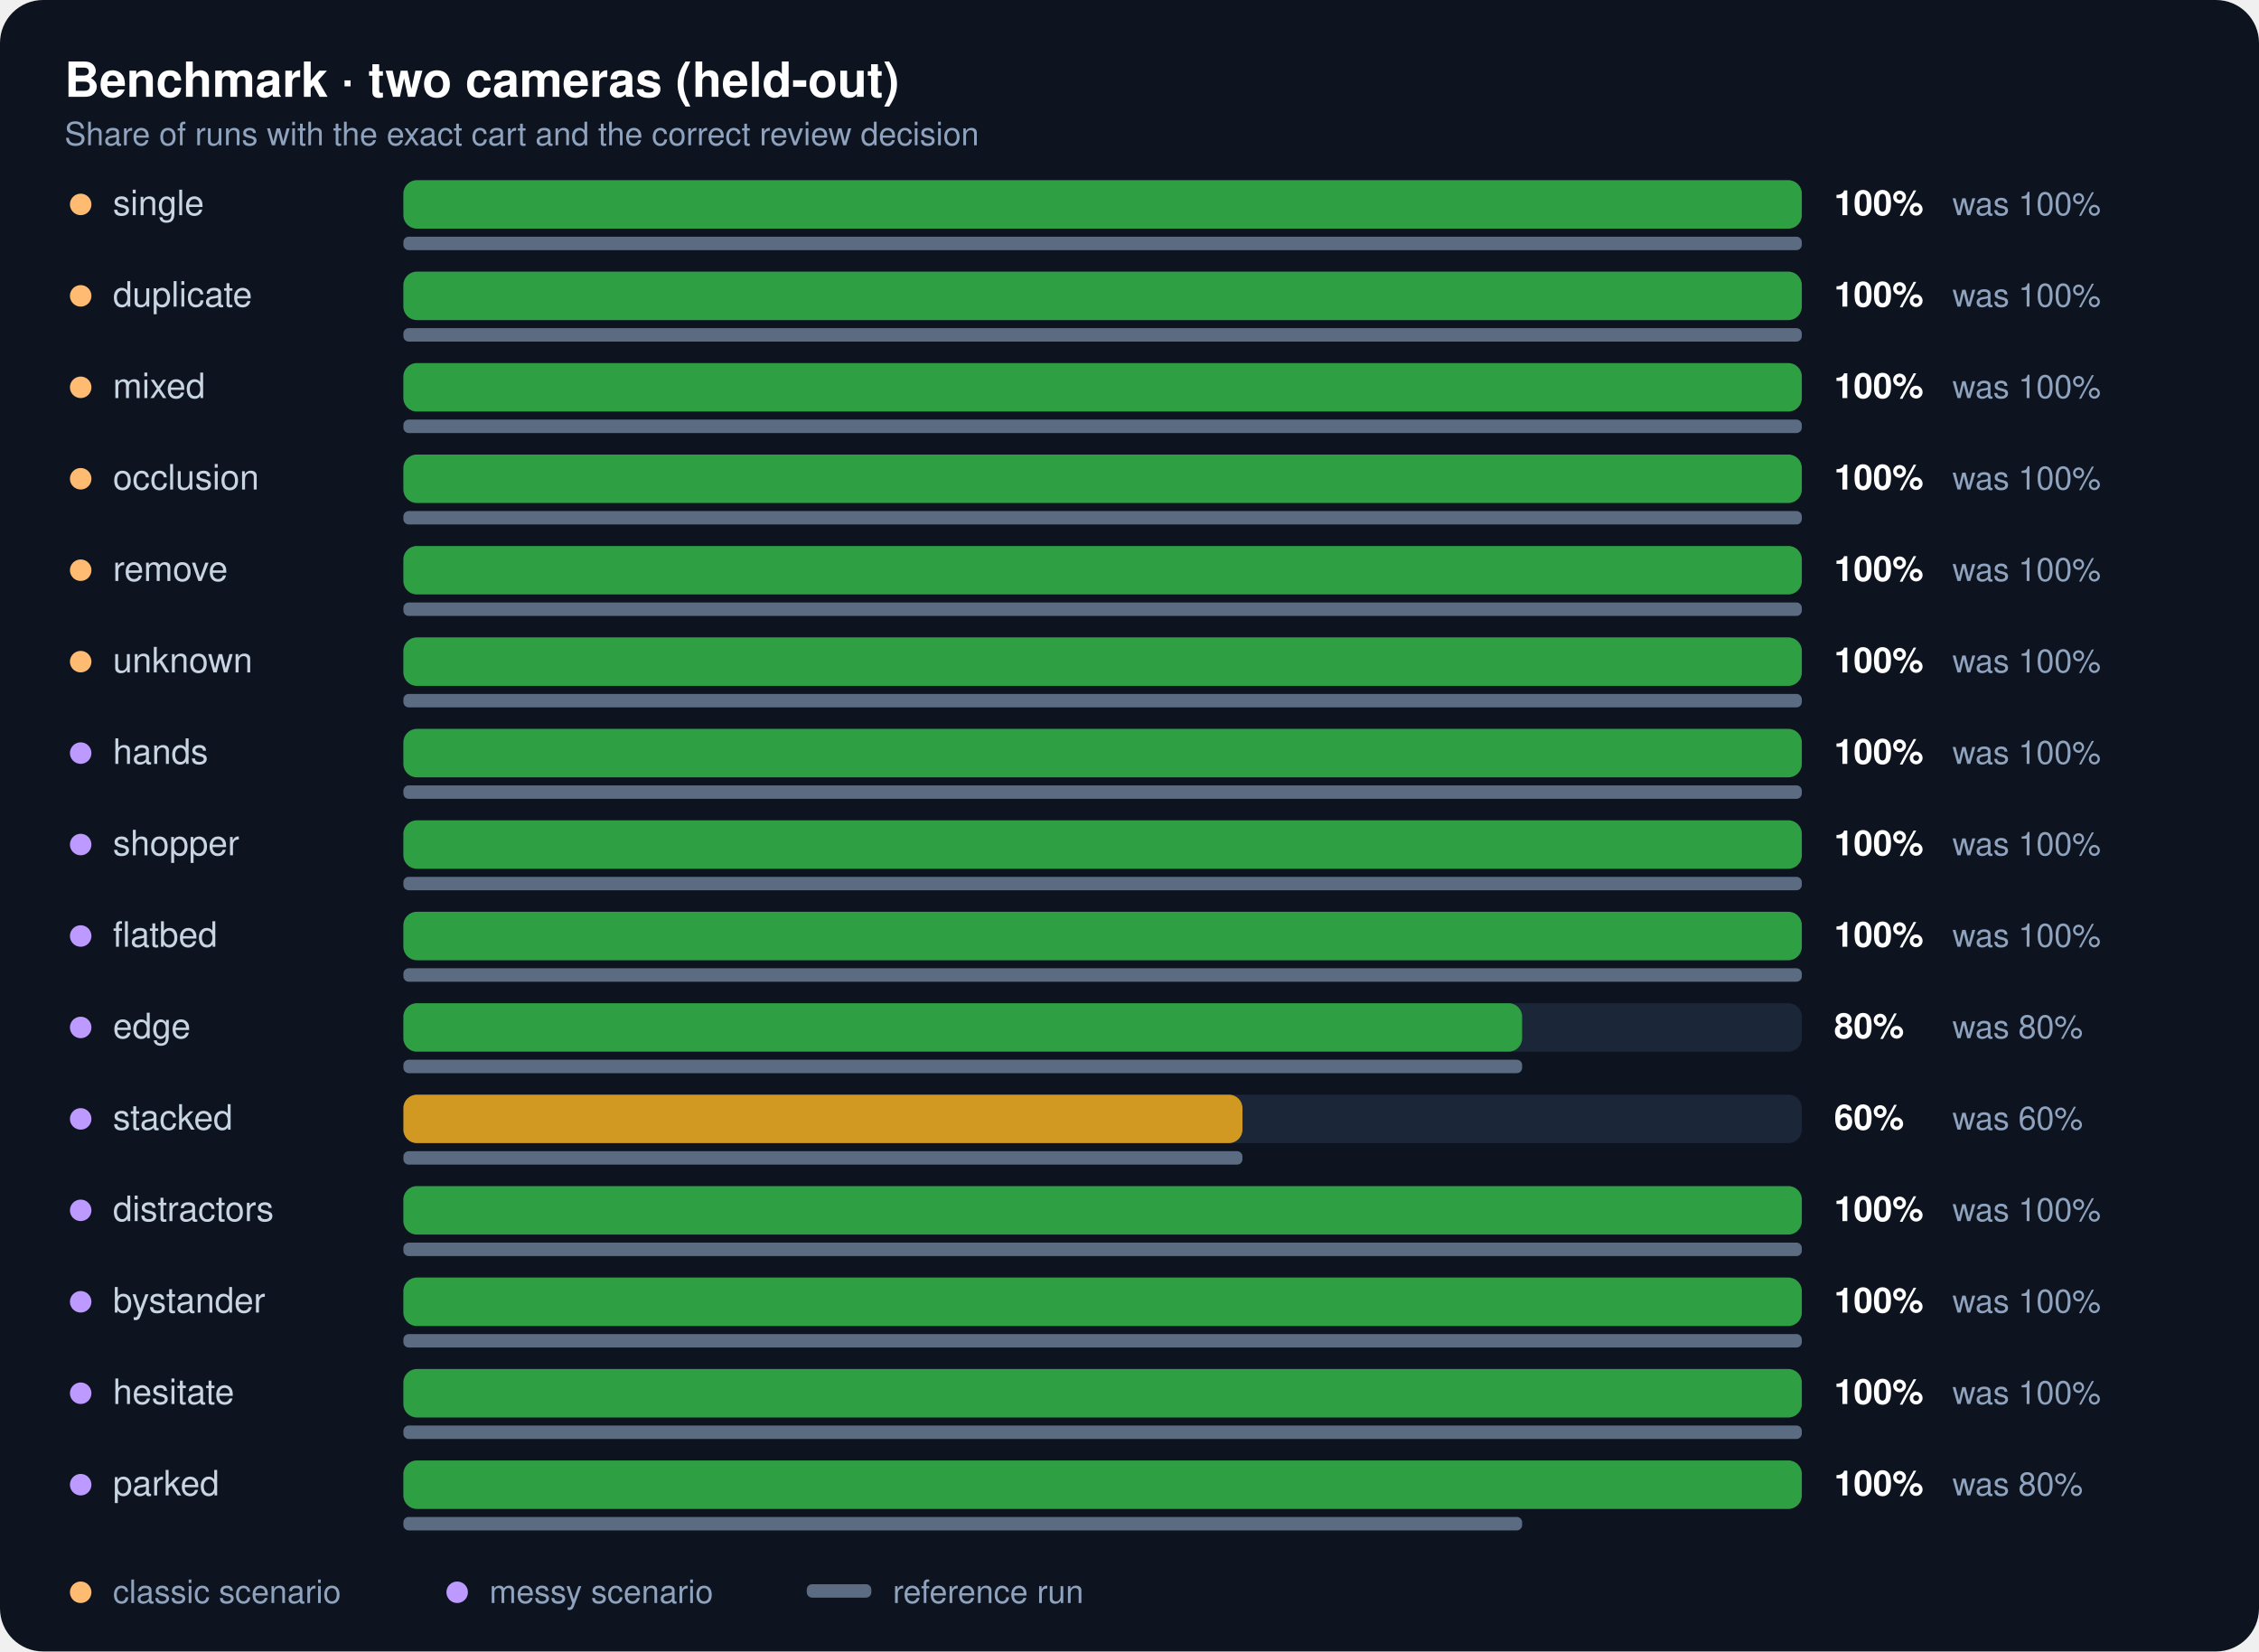
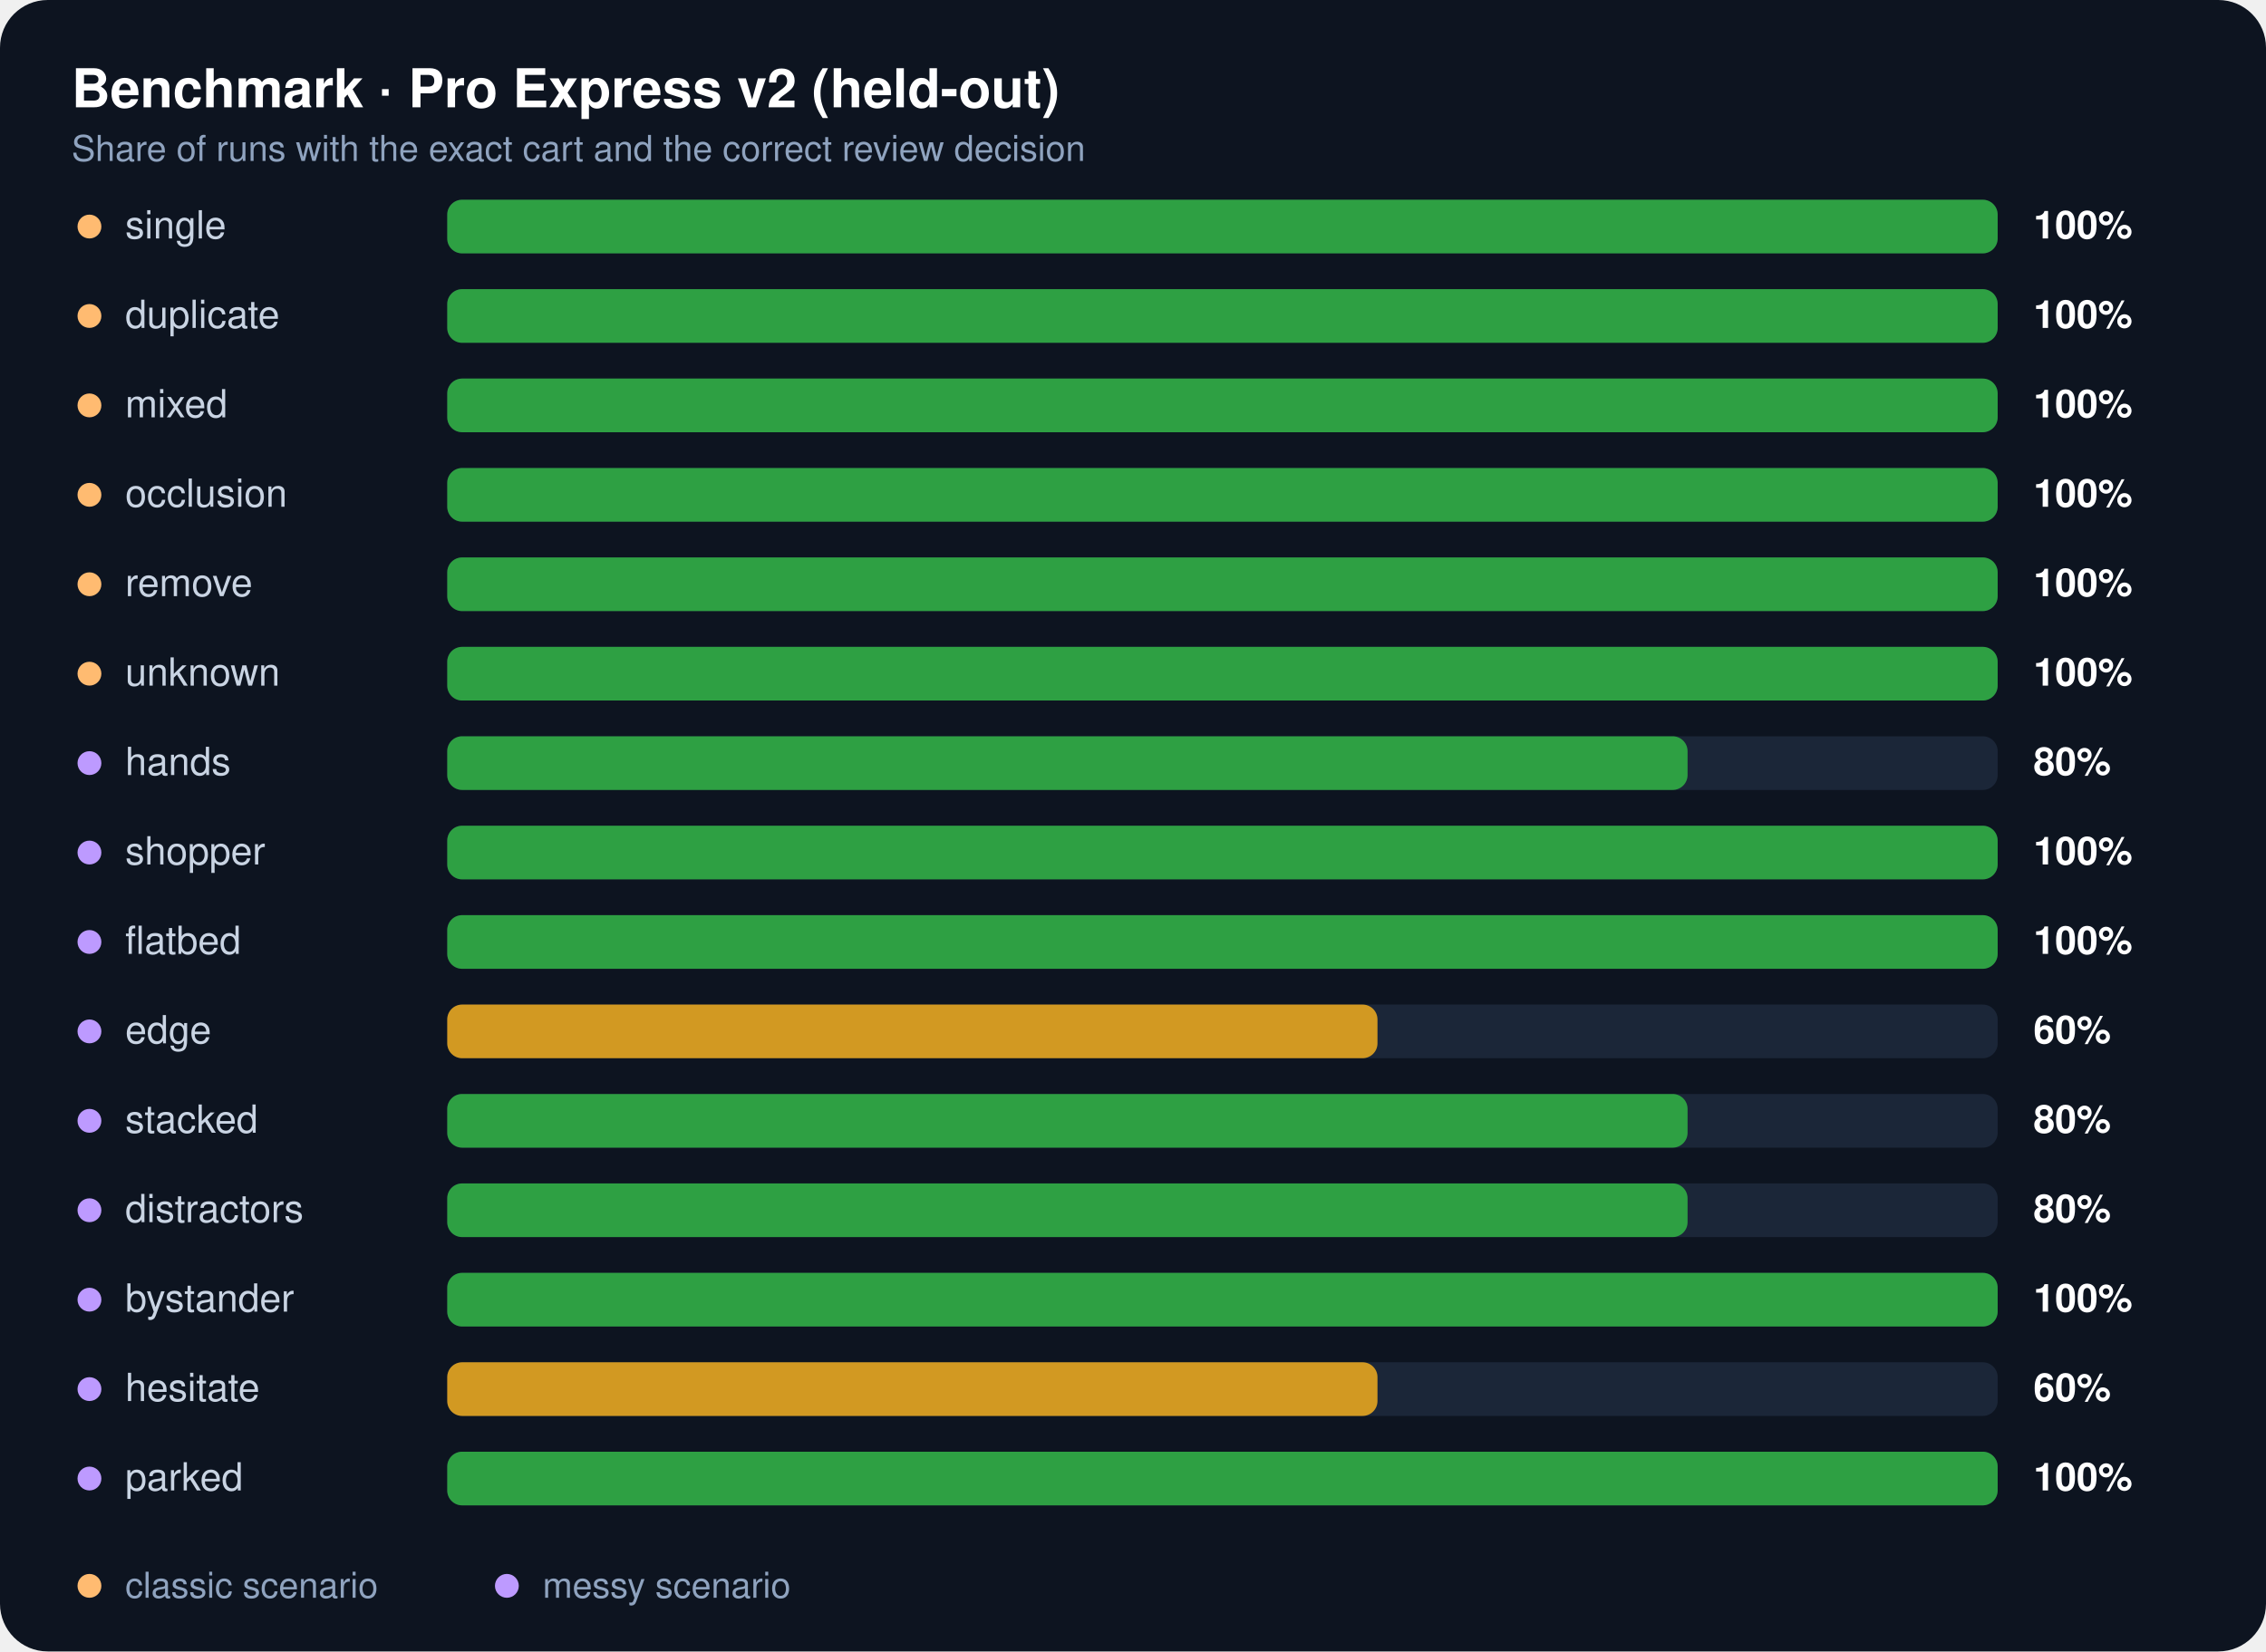
- <svg xmlns="http://www.w3.org/2000/svg" viewBox="0 0 840 614" font-family="Segoe UI, Helvetica, Arial, sans-serif">
-   <rect width="840" height="614" rx="16" fill="#0d1420" />
-   <text x="24" y="36" fill="#ffffff" font-size="18" font-weight="700">Benchmark · two cameras (held-out)</text>
+ <svg xmlns="http://www.w3.org/2000/svg" viewBox="0 0 760 554" font-family="Segoe UI, Helvetica, Arial, sans-serif">
+   <rect width="760" height="554" rx="16" fill="#0d1420" />
+   <text x="24" y="36" fill="#ffffff" font-size="18" font-weight="700">Benchmark · Pro Express v2 (held-out)</text>
  <text x="24" y="54" fill="#8fa3bf" font-size="12">Share of runs with the exact cart and the correct review decision</text>
  <circle cx="30" cy="76" r="4" fill="#ffbb71" />
  <text x="42" y="80" fill="#c9d4e3" font-size="13">single</text>
  <rect x="150" y="67" width="520" height="18" rx="5" fill="#1b2638" />
  <rect x="150" y="67" width="520" height="18" rx="5" fill="#2ea043" />
  <text x="682" y="80" fill="#ffffff" font-size="13" font-weight="600">100%</text>
-   <rect x="150" y="88" width="520" height="5" rx="2" fill="#5b6b82" />
-   <text x="726" y="80" fill="#8fa3bf" font-size="12">was 100%</text>
-   <circle cx="30" cy="110" r="4" fill="#ffbb71" />
-   <text x="42" y="114" fill="#c9d4e3" font-size="13">duplicate</text>
-   <rect x="150" y="101" width="520" height="18" rx="5" fill="#1b2638" />
-   <rect x="150" y="101" width="520" height="18" rx="5" fill="#2ea043" />
-   <text x="682" y="114" fill="#ffffff" font-size="13" font-weight="600">100%</text>
-   <rect x="150" y="122" width="520" height="5" rx="2" fill="#5b6b82" />
-   <text x="726" y="114" fill="#8fa3bf" font-size="12">was 100%</text>
-   <circle cx="30" cy="144" r="4" fill="#ffbb71" />
-   <text x="42" y="148" fill="#c9d4e3" font-size="13">mixed</text>
-   <rect x="150" y="135" width="520" height="18" rx="5" fill="#1b2638" />
-   <rect x="150" y="135" width="520" height="18" rx="5" fill="#2ea043" />
-   <text x="682" y="148" fill="#ffffff" font-size="13" font-weight="600">100%</text>
-   <rect x="150" y="156" width="520" height="5" rx="2" fill="#5b6b82" />
-   <text x="726" y="148" fill="#8fa3bf" font-size="12">was 100%</text>
-   <circle cx="30" cy="178" r="4" fill="#ffbb71" />
-   <text x="42" y="182" fill="#c9d4e3" font-size="13">occlusion</text>
-   <rect x="150" y="169" width="520" height="18" rx="5" fill="#1b2638" />
-   <rect x="150" y="169" width="520" height="18" rx="5" fill="#2ea043" />
-   <text x="682" y="182" fill="#ffffff" font-size="13" font-weight="600">100%</text>
-   <rect x="150" y="190" width="520" height="5" rx="2" fill="#5b6b82" />
-   <text x="726" y="182" fill="#8fa3bf" font-size="12">was 100%</text>
-   <circle cx="30" cy="212" r="4" fill="#ffbb71" />
-   <text x="42" y="216" fill="#c9d4e3" font-size="13">remove</text>
-   <rect x="150" y="203" width="520" height="18" rx="5" fill="#1b2638" />
-   <rect x="150" y="203" width="520" height="18" rx="5" fill="#2ea043" />
-   <text x="682" y="216" fill="#ffffff" font-size="13" font-weight="600">100%</text>
-   <rect x="150" y="224" width="520" height="5" rx="2" fill="#5b6b82" />
-   <text x="726" y="216" fill="#8fa3bf" font-size="12">was 100%</text>
-   <circle cx="30" cy="246" r="4" fill="#ffbb71" />
-   <text x="42" y="250" fill="#c9d4e3" font-size="13">unknown</text>
-   <rect x="150" y="237" width="520" height="18" rx="5" fill="#1b2638" />
-   <rect x="150" y="237" width="520" height="18" rx="5" fill="#2ea043" />
-   <text x="682" y="250" fill="#ffffff" font-size="13" font-weight="600">100%</text>
-   <rect x="150" y="258" width="520" height="5" rx="2" fill="#5b6b82" />
-   <text x="726" y="250" fill="#8fa3bf" font-size="12">was 100%</text>
-   <circle cx="30" cy="280" r="4" fill="#bd9aff" />
-   <text x="42" y="284" fill="#c9d4e3" font-size="13">hands</text>
-   <rect x="150" y="271" width="520" height="18" rx="5" fill="#1b2638" />
-   <rect x="150" y="271" width="520" height="18" rx="5" fill="#2ea043" />
-   <text x="682" y="284" fill="#ffffff" font-size="13" font-weight="600">100%</text>
-   <rect x="150" y="292" width="520" height="5" rx="2" fill="#5b6b82" />
-   <text x="726" y="284" fill="#8fa3bf" font-size="12">was 100%</text>
-   <circle cx="30" cy="314" r="4" fill="#bd9aff" />
-   <text x="42" y="318" fill="#c9d4e3" font-size="13">shopper</text>
-   <rect x="150" y="305" width="520" height="18" rx="5" fill="#1b2638" />
-   <rect x="150" y="305" width="520" height="18" rx="5" fill="#2ea043" />
-   <text x="682" y="318" fill="#ffffff" font-size="13" font-weight="600">100%</text>
-   <rect x="150" y="326" width="520" height="5" rx="2" fill="#5b6b82" />
-   <text x="726" y="318" fill="#8fa3bf" font-size="12">was 100%</text>
-   <circle cx="30" cy="348" r="4" fill="#bd9aff" />
-   <text x="42" y="352" fill="#c9d4e3" font-size="13">flatbed</text>
-   <rect x="150" y="339" width="520" height="18" rx="5" fill="#1b2638" />
-   <rect x="150" y="339" width="520" height="18" rx="5" fill="#2ea043" />
-   <text x="682" y="352" fill="#ffffff" font-size="13" font-weight="600">100%</text>
-   <rect x="150" y="360" width="520" height="5" rx="2" fill="#5b6b82" />
-   <text x="726" y="352" fill="#8fa3bf" font-size="12">was 100%</text>
-   <circle cx="30" cy="382" r="4" fill="#bd9aff" />
-   <text x="42" y="386" fill="#c9d4e3" font-size="13">edge</text>
-   <rect x="150" y="373" width="520" height="18" rx="5" fill="#1b2638" />
-   <rect x="150" y="373" width="416" height="18" rx="5" fill="#2ea043" />
-   <text x="682" y="386" fill="#ffffff" font-size="13" font-weight="600">80%</text>
-   <rect x="150" y="394" width="416" height="5" rx="2" fill="#5b6b82" />
-   <text x="726" y="386" fill="#8fa3bf" font-size="12">was 80%</text>
-   <circle cx="30" cy="416" r="4" fill="#bd9aff" />
-   <text x="42" y="420" fill="#c9d4e3" font-size="13">stacked</text>
-   <rect x="150" y="407" width="520" height="18" rx="5" fill="#1b2638" />
-   <rect x="150" y="407" width="312" height="18" rx="5" fill="#d29922" />
-   <text x="682" y="420" fill="#ffffff" font-size="13" font-weight="600">60%</text>
-   <rect x="150" y="428" width="312" height="5" rx="2" fill="#5b6b82" />
-   <text x="726" y="420" fill="#8fa3bf" font-size="12">was 60%</text>
-   <circle cx="30" cy="450" r="4" fill="#bd9aff" />
-   <text x="42" y="454" fill="#c9d4e3" font-size="13">distractors</text>
-   <rect x="150" y="441" width="520" height="18" rx="5" fill="#1b2638" />
-   <rect x="150" y="441" width="520" height="18" rx="5" fill="#2ea043" />
-   <text x="682" y="454" fill="#ffffff" font-size="13" font-weight="600">100%</text>
-   <rect x="150" y="462" width="520" height="5" rx="2" fill="#5b6b82" />
-   <text x="726" y="454" fill="#8fa3bf" font-size="12">was 100%</text>
-   <circle cx="30" cy="484" r="4" fill="#bd9aff" />
-   <text x="42" y="488" fill="#c9d4e3" font-size="13">bystander</text>
-   <rect x="150" y="475" width="520" height="18" rx="5" fill="#1b2638" />
-   <rect x="150" y="475" width="520" height="18" rx="5" fill="#2ea043" />
-   <text x="682" y="488" fill="#ffffff" font-size="13" font-weight="600">100%</text>
-   <rect x="150" y="496" width="520" height="5" rx="2" fill="#5b6b82" />
-   <text x="726" y="488" fill="#8fa3bf" font-size="12">was 100%</text>
-   <circle cx="30" cy="518" r="4" fill="#bd9aff" />
-   <text x="42" y="522" fill="#c9d4e3" font-size="13">hesitate</text>
-   <rect x="150" y="509" width="520" height="18" rx="5" fill="#1b2638" />
-   <rect x="150" y="509" width="520" height="18" rx="5" fill="#2ea043" />
-   <text x="682" y="522" fill="#ffffff" font-size="13" font-weight="600">100%</text>
-   <rect x="150" y="530" width="520" height="5" rx="2" fill="#5b6b82" />
-   <text x="726" y="522" fill="#8fa3bf" font-size="12">was 100%</text>
-   <circle cx="30" cy="552" r="4" fill="#bd9aff" />
-   <text x="42" y="556" fill="#c9d4e3" font-size="13">parked</text>
-   <rect x="150" y="543" width="520" height="18" rx="5" fill="#1b2638" />
-   <rect x="150" y="543" width="520" height="18" rx="5" fill="#2ea043" />
-   <text x="682" y="556" fill="#ffffff" font-size="13" font-weight="600">100%</text>
-   <rect x="150" y="564" width="416" height="5" rx="2" fill="#5b6b82" />
-   <text x="726" y="556" fill="#8fa3bf" font-size="12">was 80%</text>
-   <circle cx="30" cy="592" r="4" fill="#ffbb71" />
-   <text x="42" y="596" fill="#8fa3bf" font-size="12">classic scenario</text>
-   <circle cx="170" cy="592" r="4" fill="#bd9aff" />
-   <text x="182" y="596" fill="#8fa3bf" font-size="12">messy scenario</text>
-   <rect x="300" y="589" width="24" height="5" rx="2" fill="#5b6b82" />
-   <text x="332" y="596" fill="#8fa3bf" font-size="12">reference run</text>
+   <circle cx="30" cy="106" r="4" fill="#ffbb71" />
+   <text x="42" y="110" fill="#c9d4e3" font-size="13">duplicate</text>
+   <rect x="150" y="97" width="520" height="18" rx="5" fill="#1b2638" />
+   <rect x="150" y="97" width="520" height="18" rx="5" fill="#2ea043" />
+   <text x="682" y="110" fill="#ffffff" font-size="13" font-weight="600">100%</text>
+   <circle cx="30" cy="136" r="4" fill="#ffbb71" />
+   <text x="42" y="140" fill="#c9d4e3" font-size="13">mixed</text>
+   <rect x="150" y="127" width="520" height="18" rx="5" fill="#1b2638" />
+   <rect x="150" y="127" width="520" height="18" rx="5" fill="#2ea043" />
+   <text x="682" y="140" fill="#ffffff" font-size="13" font-weight="600">100%</text>
+   <circle cx="30" cy="166" r="4" fill="#ffbb71" />
+   <text x="42" y="170" fill="#c9d4e3" font-size="13">occlusion</text>
+   <rect x="150" y="157" width="520" height="18" rx="5" fill="#1b2638" />
+   <rect x="150" y="157" width="520" height="18" rx="5" fill="#2ea043" />
+   <text x="682" y="170" fill="#ffffff" font-size="13" font-weight="600">100%</text>
+   <circle cx="30" cy="196" r="4" fill="#ffbb71" />
+   <text x="42" y="200" fill="#c9d4e3" font-size="13">remove</text>
+   <rect x="150" y="187" width="520" height="18" rx="5" fill="#1b2638" />
+   <rect x="150" y="187" width="520" height="18" rx="5" fill="#2ea043" />
+   <text x="682" y="200" fill="#ffffff" font-size="13" font-weight="600">100%</text>
+   <circle cx="30" cy="226" r="4" fill="#ffbb71" />
+   <text x="42" y="230" fill="#c9d4e3" font-size="13">unknown</text>
+   <rect x="150" y="217" width="520" height="18" rx="5" fill="#1b2638" />
+   <rect x="150" y="217" width="520" height="18" rx="5" fill="#2ea043" />
+   <text x="682" y="230" fill="#ffffff" font-size="13" font-weight="600">100%</text>
+   <circle cx="30" cy="256" r="4" fill="#bd9aff" />
+   <text x="42" y="260" fill="#c9d4e3" font-size="13">hands</text>
+   <rect x="150" y="247" width="520" height="18" rx="5" fill="#1b2638" />
+   <rect x="150" y="247" width="416" height="18" rx="5" fill="#2ea043" />
+   <text x="682" y="260" fill="#ffffff" font-size="13" font-weight="600">80%</text>
+   <circle cx="30" cy="286" r="4" fill="#bd9aff" />
+   <text x="42" y="290" fill="#c9d4e3" font-size="13">shopper</text>
+   <rect x="150" y="277" width="520" height="18" rx="5" fill="#1b2638" />
+   <rect x="150" y="277" width="520" height="18" rx="5" fill="#2ea043" />
+   <text x="682" y="290" fill="#ffffff" font-size="13" font-weight="600">100%</text>
+   <circle cx="30" cy="316" r="4" fill="#bd9aff" />
+   <text x="42" y="320" fill="#c9d4e3" font-size="13">flatbed</text>
+   <rect x="150" y="307" width="520" height="18" rx="5" fill="#1b2638" />
+   <rect x="150" y="307" width="520" height="18" rx="5" fill="#2ea043" />
+   <text x="682" y="320" fill="#ffffff" font-size="13" font-weight="600">100%</text>
+   <circle cx="30" cy="346" r="4" fill="#bd9aff" />
+   <text x="42" y="350" fill="#c9d4e3" font-size="13">edge</text>
+   <rect x="150" y="337" width="520" height="18" rx="5" fill="#1b2638" />
+   <rect x="150" y="337" width="312" height="18" rx="5" fill="#d29922" />
+   <text x="682" y="350" fill="#ffffff" font-size="13" font-weight="600">60%</text>
+   <circle cx="30" cy="376" r="4" fill="#bd9aff" />
+   <text x="42" y="380" fill="#c9d4e3" font-size="13">stacked</text>
+   <rect x="150" y="367" width="520" height="18" rx="5" fill="#1b2638" />
+   <rect x="150" y="367" width="416" height="18" rx="5" fill="#2ea043" />
+   <text x="682" y="380" fill="#ffffff" font-size="13" font-weight="600">80%</text>
+   <circle cx="30" cy="406" r="4" fill="#bd9aff" />
+   <text x="42" y="410" fill="#c9d4e3" font-size="13">distractors</text>
+   <rect x="150" y="397" width="520" height="18" rx="5" fill="#1b2638" />
+   <rect x="150" y="397" width="416" height="18" rx="5" fill="#2ea043" />
+   <text x="682" y="410" fill="#ffffff" font-size="13" font-weight="600">80%</text>
+   <circle cx="30" cy="436" r="4" fill="#bd9aff" />
+   <text x="42" y="440" fill="#c9d4e3" font-size="13">bystander</text>
+   <rect x="150" y="427" width="520" height="18" rx="5" fill="#1b2638" />
+   <rect x="150" y="427" width="520" height="18" rx="5" fill="#2ea043" />
+   <text x="682" y="440" fill="#ffffff" font-size="13" font-weight="600">100%</text>
+   <circle cx="30" cy="466" r="4" fill="#bd9aff" />
+   <text x="42" y="470" fill="#c9d4e3" font-size="13">hesitate</text>
+   <rect x="150" y="457" width="520" height="18" rx="5" fill="#1b2638" />
+   <rect x="150" y="457" width="312" height="18" rx="5" fill="#d29922" />
+   <text x="682" y="470" fill="#ffffff" font-size="13" font-weight="600">60%</text>
+   <circle cx="30" cy="496" r="4" fill="#bd9aff" />
+   <text x="42" y="500" fill="#c9d4e3" font-size="13">parked</text>
+   <rect x="150" y="487" width="520" height="18" rx="5" fill="#1b2638" />
+   <rect x="150" y="487" width="520" height="18" rx="5" fill="#2ea043" />
+   <text x="682" y="500" fill="#ffffff" font-size="13" font-weight="600">100%</text>
+   <circle cx="30" cy="532" r="4" fill="#ffbb71" />
+   <text x="42" y="536" fill="#8fa3bf" font-size="12">classic scenario</text>
+   <circle cx="170" cy="532" r="4" fill="#bd9aff" />
+   <text x="182" y="536" fill="#8fa3bf" font-size="12">messy scenario</text>
</svg>
